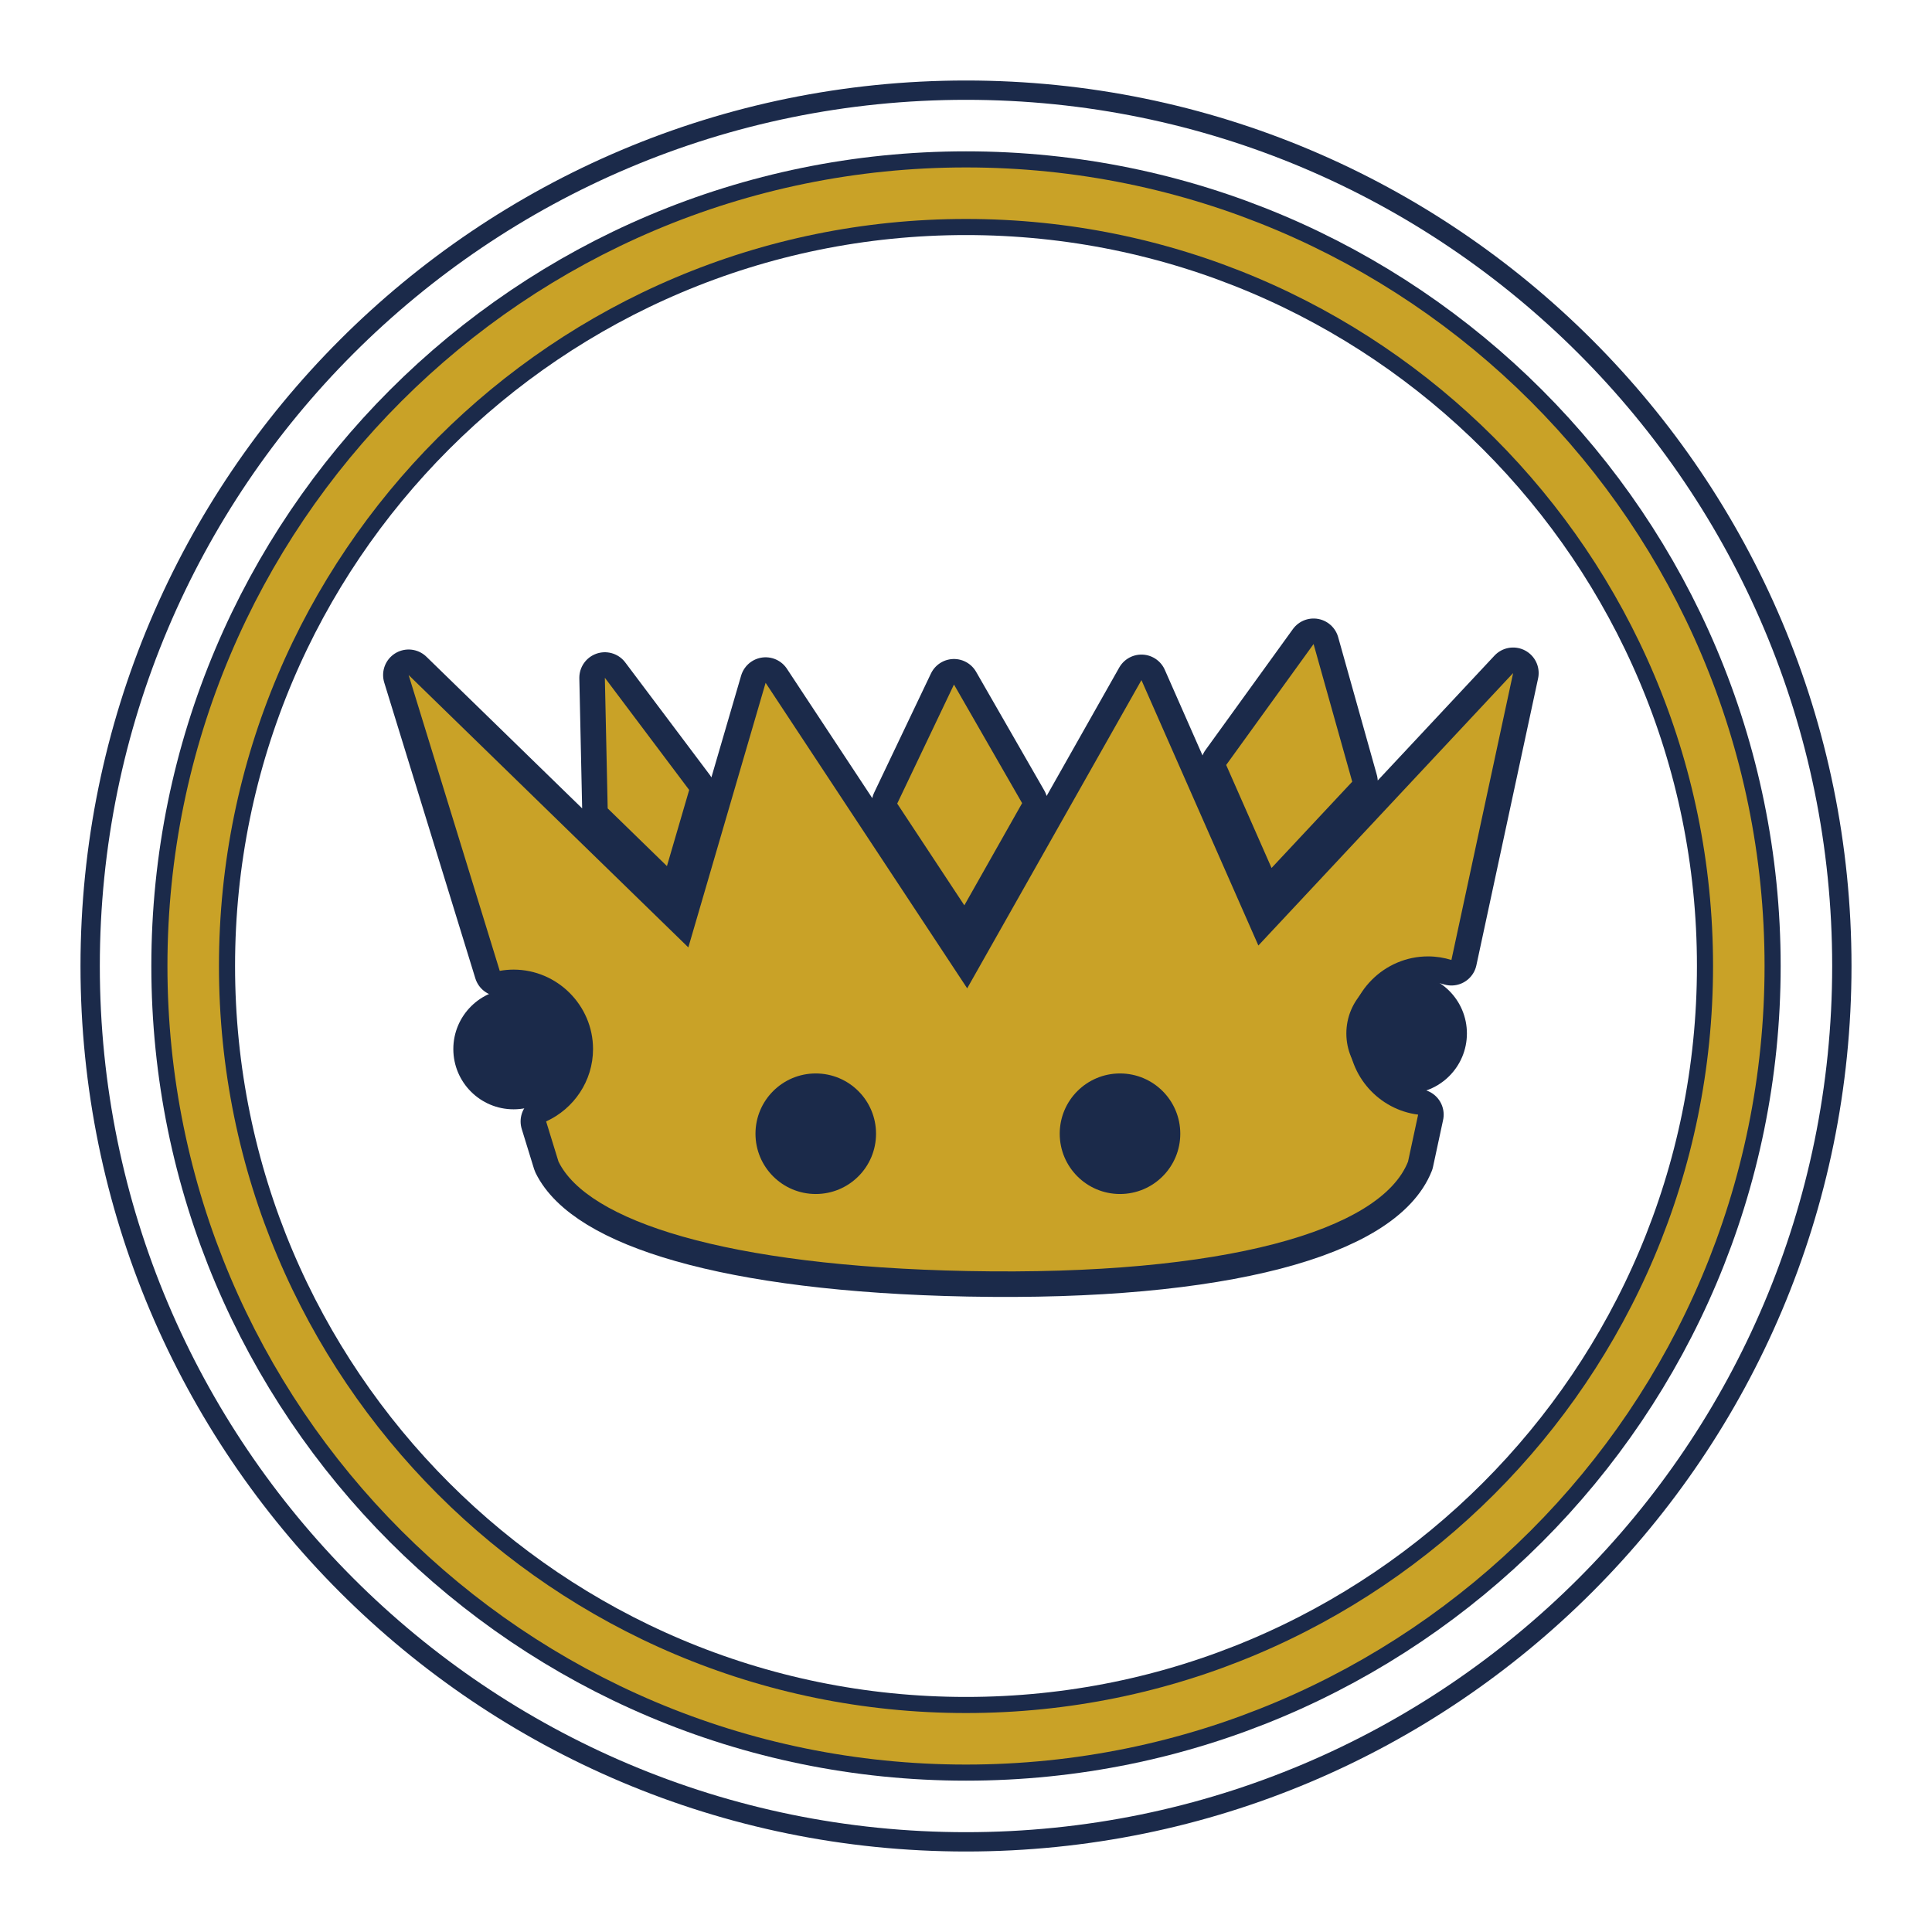
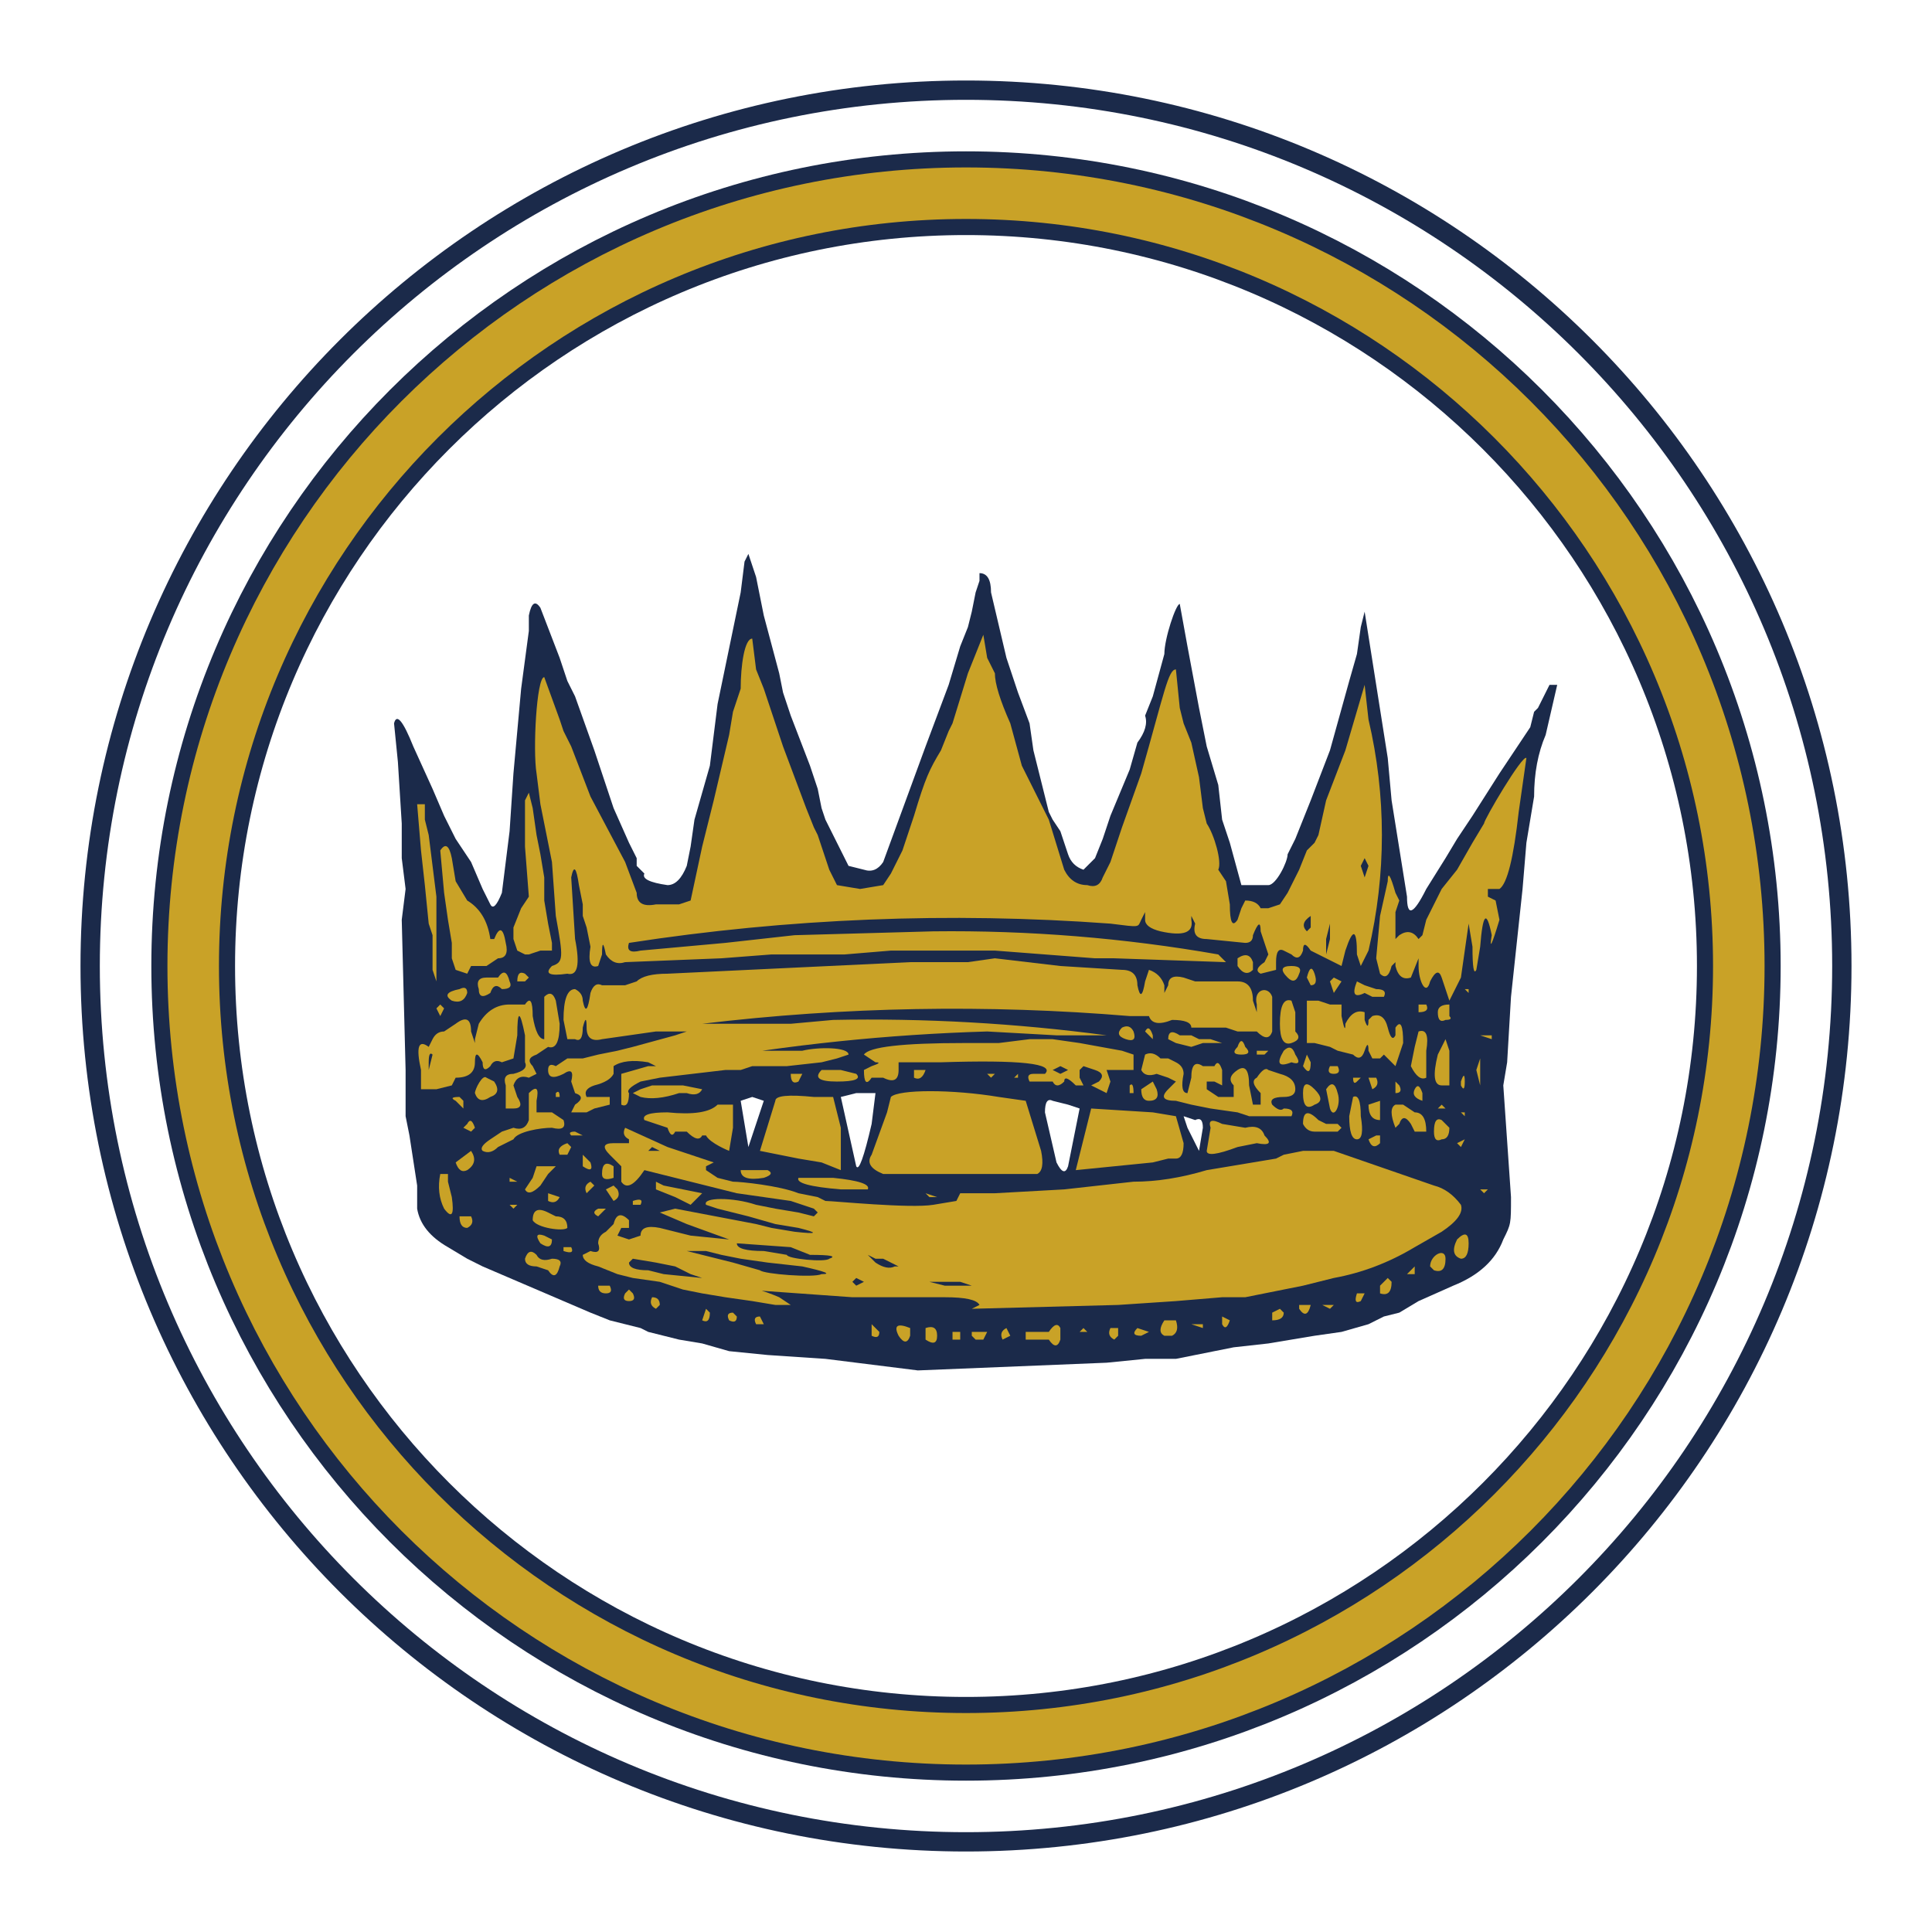
<svg xmlns="http://www.w3.org/2000/svg" width="300" height="300" viewBox="0 0 300 300">
  <circle cx="150" cy="150" r="136" fill="none" stroke="#1b2a4a" stroke-width="3" />
  <circle cx="150" cy="150" r="120" fill="none" stroke="#1b2a4a" stroke-width="13" />
  <circle cx="150" cy="150" r="120" fill="none" stroke="#c9a227" stroke-width="8" />
-   <g transform="translate(57 57) scale(0.36)">
-     <line x1="129.34" y1="215.24" x2="138.57" y2="250.31" stroke="#1b2a4a" stroke-width="22.02" stroke-linecap="round" />
-     <line x1="257.62" y1="232.17" x2="258.85" y2="267.97" stroke="#1b2a4a" stroke-width="22.02" stroke-linecap="round" />
-     <line x1="390.13" y1="216.05" x2="384.44" y2="249.5" stroke="#1b2a4a" stroke-width="22.02" stroke-linecap="round" />
-     <path d="m408.256 119.46-37.7 52.165 19.57 44.426 34.8-37.214-16.67-59.375zm86.074 12.513L384.44 249.498 334.01 135.02l-75.162 132.947-86.948-131.78-33.334 114.122L17.922 132.83l39.3 127.6c1.945-.348 3.94-.54 5.98-.54 18.812 0 34.26 15.452 34.26 34.262 0 13.823-8.346 25.822-20.235 31.22l5.337 17.33c12.425 25.466 71.863 45.152 176.582 47.206 110.805 2.174 178.12-17.54 189.854-47.207h-.002l4.357-20.26c-16.836-2.114-30.02-16.612-30.02-33.986 0-18.81 15.45-34.262 34.263-34.262 3.513 0 6.91.54 10.11 1.54l26.622-123.762zm-391.77 2.04 1.22 56.337 25.56 24.89 9.592-32.842-36.37-48.386zm150.585 2.91-24.483 51.36 28.955 43.885 24.922-44.08-29.395-51.166z" fill="#c9a227" stroke="#1b2a4a" stroke-width="22.02" stroke-linejoin="round" paint-order="stroke" />
-     <circle cx="63.2" cy="294.15" r="26" fill="#1b2a4a" />
-     <circle cx="193.53" cy="330.68" r="26" fill="#1b2a4a" />
-     <circle cx="324.76" cy="330.68" r="26" fill="#1b2a4a" />
-     <circle cx="448.39" cy="287.43" r="26" fill="#1b2a4a" />
-   </g>
+   <svg x="57" y="57" width="186" height="186" viewBox="54 72 311 218" fill="#1b2a4a">
+     <defs>
+       <clipPath id="a">
+         <path d="M54 72h311v218H54Z" />
+       </clipPath>
+     </defs>
+     <g fill="none" stroke="none" stroke-dasharray="none" clip-path="url(#a)">
+       <path fill="#1b2a4a" d="m152 76-1 8-6 29-1 8-1 8-2 7-2 7-1 7-1 5q-2 5-5 5-7-1-6-3l-2-2v-2l-2-4-4-9-3-9-2-6-5-14-2-4-2-6-5-13q-2-3-3 2v4l-2 15-2 22-1 15-2 16q-2 5-3 3l-2-4-3-7-4-6-3-6-3-7-5-11q-4-10-5-6l1 10 1 16v9l1 8-1 8 1 39v12l1 5 2 13v6q1 6 8 10l5 3 4 2 28 12 5 2 4 1 4 1 2 1 4 1 4 1 6 1 7 2 10 1 15 1 24 3 49-2 10-1h8l15-3 9-1 6-1 6-1 7-1 7-2 4-2 4-1 5-3 9-4q10-4 13-12c2-4 2-4 2-11l-2-29 1-6 1-17 3-28 1-12 2-12q0-9 3-16l3-13h-2l-3 6-1 1-1 4-4 6-4 6-7 11-4 6-3 5-5 8q-5 10-5 2l-4-25-1-11-6-38-1 4-1 7-2 7-5 18-5 13-4 10-2 4c0 2-3 8-5 8h-7l-3-11-2-6-1-9-3-10-2-10-3-16-2-11c-1 0-4 9-4 13l-3 11-2 5q1 3-2 7l-2 7-5 12-2 6-2 5-3 3q-3-1-4-4l-1-3-1-3-2-3-1-2-4-16-1-7-3-8-3-9-4-17q0-5-3-5v2l-1 3-1 5-1 4-2 5-3 10-6 16-11 30q-2 3-5 2l-4-1-6-12-1-3-1-5-2-6-5-13-2-6-1-5-4-15-2-10-2-6zm34 138-1 8q-3 13-4 11l-4-18 4-1zm50 3 3 1-3 15q-1 3-3-1l-3-13q0-4 2-3zm-79-1-4 12-2-12 3-1zm114 7-1 6-1-2-2-4-1-3 3 1q2-1 2 2" />
+       <path fill="#c9a227" d="m215 101 2 4q0 4 4 13l3 11 7 14 4 13q2 4 6 4 3 1 4-2l2-4 3-9 5-14c6-21 7-27 9-27l1 10 1 4 2 5 2 9 1 8 1 4c2 3 4 10 3 12l2 3 1 6q0 7 2 4l1-3 1-2q3 0 4 2h2l3-1 2-3 3-6 2-5 2-2 1-2 2-9 5-13 5-17 1 9a131 131 0 0 1 0 60l-2 4-1-3q0-10-3-1l-1 4-2-1-2-1-4-2q-2-3-2 0-1 3-3 1l-2-1q-2-1-2 3v2l-4 1q-2-1 1-3l1-2-1-3-1-3q0-4-2 1 0 2-2 2l-10-1q-4 0-3-4l-1-2v1q1 5-8 3-4-1-4-3v-2l-1 2c-1 2 0 2-8 1a553 553 0 0 0-125 5q-1 3 3 2l22-2 18-2 36-1a401 401 0 0 1 74 6l2 2-29-1h-5l-26-2h-27l-12 1h-19l-13 1-25 1q-3 1-5-2-1-5-1 0l-1 3q-3 1-2-5l-1-5-1-3v-3l-1-5q-1-7-2-2l1 16q2 10-2 9-7 1-4-2c3-1 3-2 1-13l-1-14-3-15-1-8c-1-6 0-25 2-25l4 11 1 3 2 4 5 13 9 17 3 8q0 4 5 3h6l3-1 3-14 3-12 4-17 1-6 2-6c0-6 1-13 3-13l1 8 2 5 5 15 3 8 3 8 2 5 1 2 1 3 2 6 2 4 6 1 6-1 2-3 3-6 3-9c3-10 4-12 7-17l2-5 1-2 4-13 4-10zm139 33-1 7q-2 18-5 20h-3v2l2 1 1 5q-3 10-2 4-2-10-3 3l-1 6q-1 2-1-6l-1-6v-1 1l-2 14-3 6-2-6q-1-3-3 1c-1 4-3 0-3-4v-2l-2 5q-3 1-4-3v-1l-1 1q-1 4-3 2l-1-4 1-11 2-9q0-4 2 3l1 2-1 3v7l1-1q3-2 5 1l1-1 1-4 4-8 4-5 4-7 3-5c0-1 10-18 11-17z" />
+       <path fill="#c9a227" d="m97 140 1 7 1 5 1 6v6l1 6 1 5v2h-3l-3 1h-1l-2-1-1-3v-3l2-5 2-3-1-13v-12l1-2zm-28-1v4l1 4 1 8 1 8v22l-1-3v-9l-1-3-1-10-1-9-1-12zm7 14 1 6 3 5q5 3 6 10h1q2-5 3 1 1 4-2 4l-3 2h-4l-1 2-3-1-1-3v-4l-1-6-1-7-1-11q2-3 3 2m208 27v2q-2 2-4-1v-2q3-2 4 1m12 3q-1 3-3 1-3-3 1-3 3 0 2 2m-62-2 16 1q4 0 4 4 1 5 2-1l1-3q3 1 4 4v2l1-2q0-3 4-2l3 1h11q4 0 4 5l1 3v-2c-1-4 3-5 4-2v9q-1 3-4 0h-5l-3-1h-9q0-2-5-2-5 2-6-1h-5a549 549 0 0 0-111 2h23l11-1a465 465 0 0 1 71 4h-13l-18-1a523 523 0 0 0-77 8l5-1v-1l9-1h15c4-1 12-1 12 1l-3 1-4 1-9 1h-9l-3 1h-4l-17 2-5 1q-4 2-3 3 0 4-2 3v-8l7-2h2l-2-1q-6-1-9 1v2q-1 2-5 3-3 1-2 3h6v2l-4 1-2 1h-4l1-2q3-2 0-3l-1-3q1-4-2-2-4 2-4-1 0-2 2-1l3-2h4l4-1 5-1 4-1 11-3 3-1h-8l-7 1-7 1q-4 1-4-3t-1 0q0 4-2 3h-2l-1-5q0-8 3-8 2 1 2 3 1 5 2-2 1-3 3-2h6l3-1q2-2 8-2l63-3h15l7-1zm66 2q1 3-1 3l-1-2q1-4 2-1m7 2-2 3-1-3 1-1zm6 1 3 1q3 0 2 2h-3l-2-1q-4 2-2-3zm27 2-1-1h1zm-17 2-1-1zm-227-6-1 1h-2q0-3 2-2zm205 6 3 1h3v3q1 5 1 2 2-4 5-3v2q1 3 1 0l1-1q3-1 4 3t2 2v-2q2-3 2 4l-2 6-2-2-1-1-1 1h-2l-1-2q0-3-1 0t-3 1l-4-1-2-1-4-1h-2v-11zm28 1q1 2-2 2v-2zm-238-6q1 2-2 2-2-2-3 1-3 2-3-1-1-3 2-3h3q2-3 3 1m204 8v5q2 2-1 3t-3-5q0-7 3-6zm40-1v2q1 1-1 1-2 1-2-2 0-2 3-2zm5 4v-2q0-1 0 0zm-260-8q-1 3-4 2-3-2 2-3 2-1 2 1" />
+       <path fill="#c9a227" d="m103 190 1 6q0 7-3 6l-3 2q-3 1-1 3l1 2-2 1q-3-1-4 2l1 3q2 3-1 3h-2v-6q-1-3 2-3 4-1 3-3v-7q-2-10-2 0l-1 6-3 1q-2-1-3 1-2 2-2-1-2-4-2 0t-5 4l-1 2-4 1h-4v-5q-2-9 2-6l1-2q1-2 3-2l3-2q4-3 4 2l1 3v-1l1-4q3-5 8-5h4q2-3 2 3 1 6 3 6v-11q2-2 3 1m243 9v1l-3-1zm-17 4v7q-2 1-4-3l1-5 1-4q3-1 2 5m-76-5q1 3-2 2t-1-3q2-1 3 1m-179-6-1 2-1-2 1-1zm184 7v1l-2-2q1-2 2 1m77 4v9h-2q-3 0-1-8l2-4zm-67-4 2 1h3l3 1h-5l-3 1-4-1-2-1q0-3 3-1zm14 3q2 2-1 2t-1-2q1-3 2 0m-43-1 11 2 3 1v4h-7l1 3-1 3-2-1-2-1 2-1q2-2-1-3l-3-1-1 1v2l1 2h-2q-3-3-3-1-2 2-3 0h-6q-1-2 1-2h3q4-4-27-3h-11v2q0 4-4 2h-3q-2 3-2-2l2-1q3-1 1-1l-3-2q2-3 26-3h9l8-1h6zm49 2-1 1h-2v-1zm7 1q2 3-1 2-5 2-2-3 2-2 3 1m48 8-1-4 1-3zm-44-6q0 4-2 1l1-3z" />
+       <path fill="#c9a227" d="M260 205h2l2 1q2 1 2 3-1 5 1 5l1-4q0-5 3-3h3q1-2 2 1v4l-2-1h-2v2l3 2h4v-3q-2-2 1-4t3 4l1 5h2v-3q-3-3-1-4 2-3 3-2l3 1q4 1 4 4 0 2-3 2-4 0-3 2 2 2 3 1 3 0 2 2h-11l-3-1-7-1-5-1-4-1q-5 0-2-3l2-2-2-1-3-1q-3 1-4-1l1-4q2-1 4 1m46 2q1 2-1 2t-1-2zm33 4q0 3-1 1v-1q1-3 1 0m-27-1-1 1q-1 1-1-1zm4 0q1 2-1 3l-1-3zm6 2q1 2-1 2v-3zm-123-4q-1 3-3 2v-2zm-18 1q2 2-5 2t-4-3h5zm29 0-1-1zm7 0-1 1-1-1zm6 1h-1l1-1zm77 3q3 3 0 4-3 2-3-3 0-4 3-1m6 1c1 3-1 7-2 4l-1-5q2-3 3 1m22 0v2q-3-1-2-3t2 1m-161-5-1 2q-2 1-2-2z" />
+       <path fill="#c9a227" d="M259 213q1 3-2 3-2 0-2-3l3-2zm-7 1v2zv-2q1-1 1 2m59 6q1 6-1 6t-2-6l1-5q2-1 2 5m-158-9-1-1zm163 5v5q-3 0-3-4zm6 1 3 2q3 0 3 5h-3l-1-2q-2-3-3 0l-1 1q-2-5 0-6zm11 1h-2l1-1zm-247-7q2 3-1 4-3 2-4-1c0-1 2-5 3-4zm54 2q-1 2-4 1h-2q-6 2-10 1l-2-1 2-1 3-1h8zm77 2 7 1 4 13q1 5-1 6h-40q-5-2-3-5l4-11 1-4c2-2 16-2 28 0m121 5-1-1h1zm-162 3v11l-5-2-6-1-10-2 4-13q0-2 10-1h5zm81-4 6 1 2 7q0 4-2 4h-2l-4 1-20 2 4-16zm43 2 2 1h3l1 1-1 1h-6q-2 0-3-2 0-5 4-1m-203-5v3h4l3 2q1 3-3 2c-3 0-9 1-10 3l-2 1-2 1q-2 2-4 1-1-1 2-3l3-2 3-1q3 1 4-2v-7q3-3 2 2m6-1h-1v-1q1-1 1 1m231 8q0 3-2 3-2 1-2-2 0-4 2-3zm-186 0-1 6s-5-2-6-4h-1q-1 2-4-1h-3q-1 2-2-1l-3-1-3-1q-1-2 6-2 10 1 13-2h4zm133 0q4-1 5 2 3 3-2 2l-5 1q-8 3-8 1l1-6q-1-3 3-1zm-203-7v2l-2-2q-2-1 1-1zm238 9v2q-2 2-3-1l2-1zm22 1-1 2-1-1zm-17 2q1-1 0 0" />
+       <path fill="#c9a227" d="m305 229 26 9q4 1 7 5 1 3-5 7l-7 4q-10 6-21 8l-8 2-15 3h-6l-12 1-15 1-38 1 2-1q-1-2-9-2h-24l-28-2q2-1 9 2l3 2h-4l-6-1-7-1-6-1-5-1-6-2-7-1-4-1-5-2q-4-1-4-3l2-1q3 1 2-2 0-2 2-3l2-2q1-4 4-1v2h-2l-1 2 3 1 3-1q0-3 5-2l4 1 4 1 10 1-11-4-7-3 4-1 21 4 4 1 6 1q9 1 1-1l-6-1-7-2-4-1-4-1-3-1c-1-2 7-2 13 0l5 1 6 1 4 1 1-1-1-1-6-2-7-1-7-1-20-5-4-1q-4 6-6 3v-4l-1-1-2-2q-3-3 1-3h4v-1q-2-1-1-3l11 5 3 1 6 2 3 1-2 1v1l3 2 4 1c2 0 12 1 17 3l5 1 2 1c2 0 22 2 28 1l6-1 1-2h9l18-1 9-1 9-1q9 0 19-3l18-3 2-1 5-1zm-223-6-1 1-2-1 1-1q1-2 2 1m28 2h-3q-1-1 1-1zm-3 3-1 2h-2q-1-2 2-3zm-26 1q2 3-1 5-2 1-3-2z" />
+       <path fill="#c9a227" d="M112 232q1 3-2 1v-3zm233 7-1 1-1-1zm-242-6-2 2-2 3q-3 3-4 1l2-3 1-3zm15 0v3q-3 1-3-1 0-4 3-2m40 1q2 1-1 2-6 1-6-2zm17 2q10 1 9 3h-7q-12-1-11-3zm-100-1v2l1 4q1 7-2 3-2-4-1-9zm18 2h-2v-1zm14 0h-1zm29 2 5 1-3 3-4-2-5-2v-2l2 1zm66 2h-2l-1-1zm-89-3-2 2q-1-2 1-3zm81 2h-1q-1 0 0 0zm-75-1q1 2-1 3l-2-3 2-1zm-15 2q-1 2-3 1v-2zm21 2h-2v-1q3-1 2 1m215 10q0 4-2 4-3-1-1-5 3-3 3 1M93 243l-1 1-1-1zm23 1-2 2q-2-1 0-2zm-15 1 2 1q3 0 3 3c-1 1-8 0-9-2q0-4 4-2m-20 1q1 2-1 3-2 0-2-3zm253 11q0 4-3 3l-1-1c0-3 4-5 4-2m-239-7v-1zm16 0h-2zm-9 2q0 3-3 1-2-3 1-2zm224 9h-2l2-2zm-219-7q1 2-2 1v-1zm213 9q0 4-3 3v-2l2-2zm-222-7q1 2 4 1 3 0 2 2-1 4-3 1l-3-1q-3 0-3-2 1-3 3-1m215 10-1 2q-2 1-1-2zm-204-4-1-1zm190 7q-1 4-3 1v-1zm6 0-1 1-2-1zm-188-5q1 2-1 2t-2-2zm175 7q0 2-3 2v-2l2-1zm-169-5q1 2-1 2t-1-2l1-1zm7 3-1 1q-2-1-1-3 2 0 2 2m148 4q-1 3-2 1v-2zm6 0q-1 0 0 0m-111-4h-2zm91 4q1 3-1 4h-2q-2-1 0-4zm7 1v1l-3-1zm-128-3q0 3-2 2l1-3zm7 1q0 2-2 1-1-2 1-2zm99 3v2l-1 1q-2-1-1-3zm8 1-2 1q-3 0-1-2zm-23-1v3q-1 3-3 0h-6v-2h6q2-3 3-1m-77-1h-2q-1-2 1-2zm84 2h-2l1-1zm-54 0q0 2-2 1v-3zm8-1v2q-1 3-3 0-2-4 3-2m7 2q0 3-3 1v-3q3-1 3 2m13-1-1 2h-2l-1-1v-1zm6 1-2 1q-1-2 1-3zm-13-1v2h-2v-2zm-30 0" />
+       <path fill="#1b2a4a" d="m312 155 1 3 1-3-1-2zm-12 4v1zm-1 9q-3 2-1 4l1-1zm4 6v4l1-4v-4zm-223-1v2-3zm-10 33v2l1-4q-1-1-1 2m162 2 2 1 2-1-2-1zm-105 21h3l-2-1zm49 17h12zm21 1 1-1zm-23 5 18 1h5-5zm-24 1q0 2 7 2l6 1c0 1 10 2 11 1q3-1-5-1l-5-2zm-13 2 12 3 7 2c1 1 14 2 16 1q4 0-5-2l-9-1-7-1-5-1-4-1zm49 3q3 2 5 1h1l-2-1-2-1h-2l-2-1zm10 1h1q1 0 0 0zm-74-1q0 2 5 2l4 1 10 1-3-1-4-2-5-1-6-1zm81 5h-3l4 1h7l-3-1zm-23 0 1 1 2-1-2-1zm9 0q-1 0 0 0m6 0h1zq-1 0 0 0" />
+     </g>
+   </svg>
</svg>
